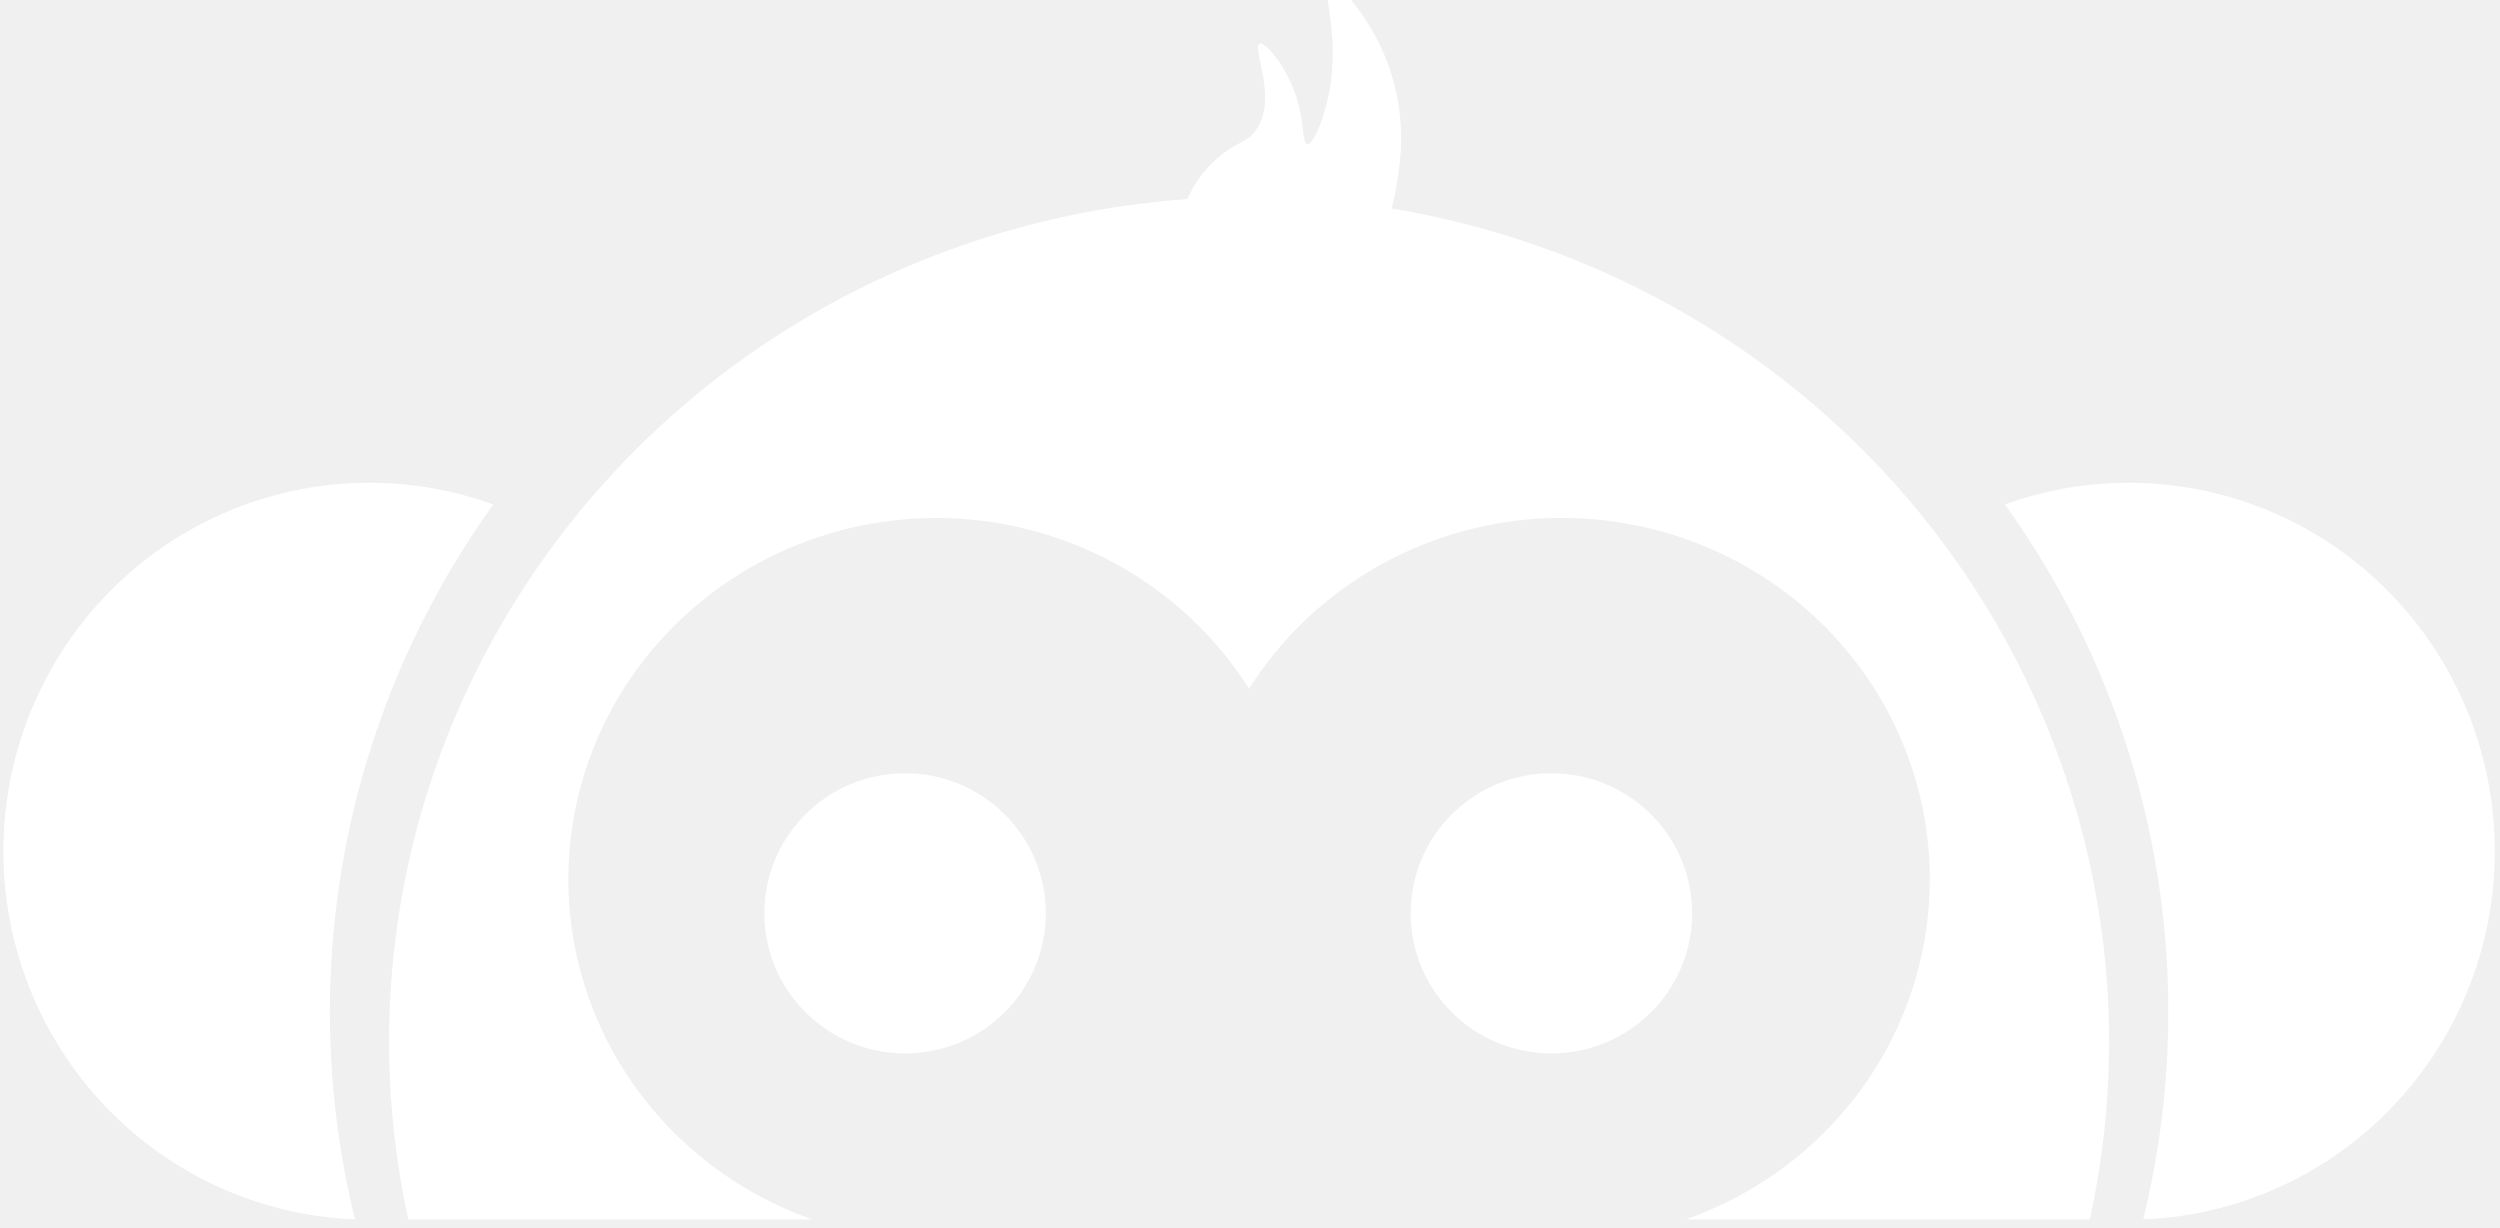
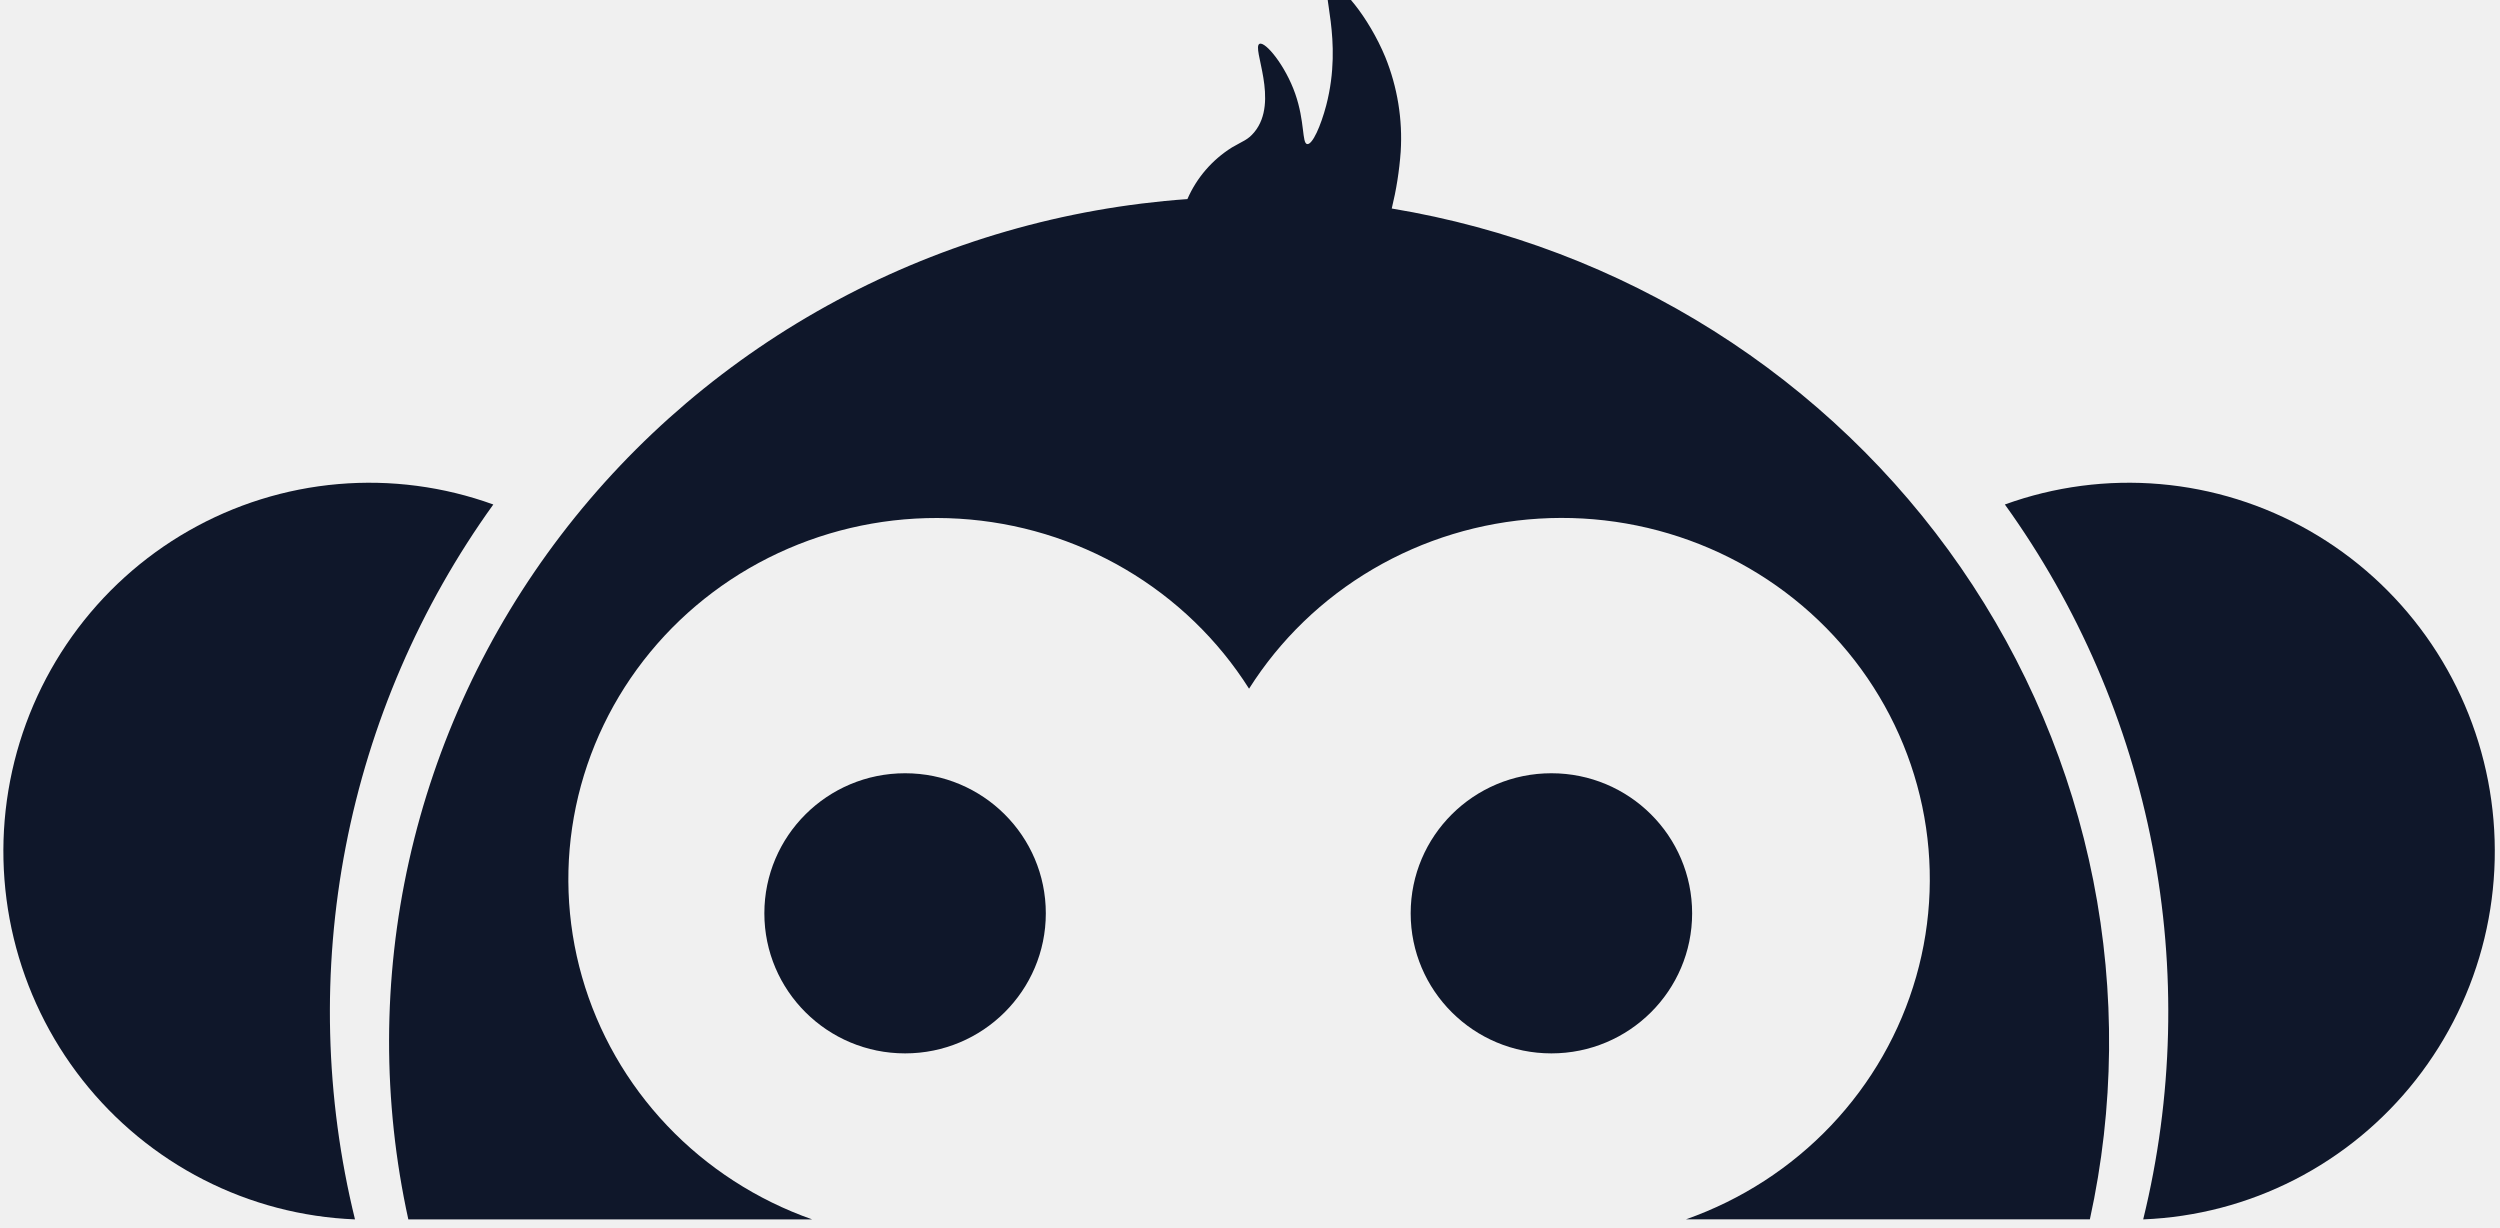
<svg xmlns="http://www.w3.org/2000/svg" width="279" height="137" viewBox="0 0 279 137" fill="none">
-   <path d="M55.054 56.301C49.511 54.294 43.603 53.517 37.734 54.024C31.864 54.531 26.174 56.31 21.051 59.238C15.929 62.167 11.497 66.176 8.058 70.991C4.62 75.806 2.256 81.312 1.13 87.133C0.004 92.953 0.141 98.95 1.533 104.712C2.925 110.474 5.539 115.865 9.195 120.515C12.85 125.164 17.462 128.963 22.713 131.651C27.964 134.338 33.73 135.85 39.617 136.084C36.27 122.456 35.918 108.256 38.584 94.477C41.251 80.697 46.871 67.669 55.054 56.301Z" fill="white" />
-   <path d="M223.743 56.301C229.285 54.294 235.194 53.517 241.063 54.024C246.933 54.531 252.623 56.31 257.746 59.238C262.868 62.167 267.3 66.176 270.739 70.991C274.177 75.806 276.541 81.312 277.667 87.133C278.793 92.953 278.656 98.95 277.264 104.712C275.872 110.474 273.258 115.865 269.602 120.515C265.947 125.164 261.335 128.963 256.084 131.651C250.833 134.338 245.067 135.85 239.18 136.084C242.527 122.456 242.879 108.256 240.213 94.477C237.546 80.697 231.925 67.669 223.743 56.301Z" fill="white" />
-   <path d="M90.635 136.084C84.464 133.911 78.913 130.32 74.445 125.611C69.977 120.902 66.723 115.212 64.953 109.015C63.183 102.819 62.95 96.297 64.273 89.994C65.596 83.691 68.436 77.79 72.557 72.785C76.677 67.781 81.958 63.816 87.959 61.224C93.959 58.633 100.504 57.488 107.047 57.887C113.589 58.285 119.94 60.216 125.568 63.516C131.195 66.817 135.936 71.391 139.395 76.858C142.852 71.39 147.592 66.814 153.219 63.512C158.846 60.211 165.196 58.279 171.739 57.879C178.282 57.479 184.828 58.622 190.829 61.212C196.83 63.803 202.112 67.766 206.233 72.771C210.355 77.775 213.197 83.675 214.521 89.978C215.845 96.281 215.613 102.804 213.844 109C212.075 115.197 208.821 120.888 204.354 125.598C199.887 130.308 194.336 133.9 188.166 136.074H233.231C235.958 123.622 236.086 110.758 233.61 98.256C231.134 85.754 226.103 73.874 218.823 63.333C211.542 52.792 202.161 43.808 191.247 36.922C180.333 30.037 168.111 25.393 155.319 23.27C155.829 21.189 156.163 19.07 156.317 16.934C156.544 13.33 155.956 9.722 154.597 6.366C152.771 1.937 149.416 -2.138 148.355 -1.669C147.293 -1.2 149.947 4.303 148.005 11.765C147.41 14.026 146.476 16.163 145.881 16.079C145.287 15.996 145.637 13.578 144.544 10.452C143.45 7.325 141.231 4.626 140.573 4.887C139.628 5.272 142.834 11.327 139.968 14.766C139.236 15.631 138.79 15.694 137.484 16.455C135.273 17.84 133.541 19.849 132.515 22.218C118.811 23.194 105.479 27.045 93.42 33.512C81.361 39.979 70.856 48.911 62.614 59.704C54.373 70.498 48.586 82.901 45.646 96.078C42.705 109.254 42.679 122.897 45.569 136.084H90.635Z" fill="white" />
-   <path d="M101.007 117.558C109.681 117.558 116.713 110.559 116.713 101.926C116.713 93.293 109.681 86.295 101.007 86.295C92.334 86.295 85.302 93.293 85.302 101.926C85.302 110.559 92.334 117.558 101.007 117.558Z" fill="white" />
-   <path d="M173.136 117.558C181.81 117.558 188.842 110.559 188.842 101.926C188.842 93.293 181.81 86.295 173.136 86.295C164.462 86.295 157.431 93.293 157.431 101.926C157.431 110.559 164.462 117.558 173.136 117.558Z" fill="white" />
+   <path d="M55.054 56.301C49.511 54.294 43.603 53.517 37.734 54.024C31.864 54.531 26.174 56.31 21.051 59.238C15.929 62.167 11.497 66.176 8.058 70.991C4.62 75.806 2.256 81.312 1.13 87.133C0.004 92.953 0.141 98.95 1.533 104.712C2.925 110.474 5.539 115.865 9.195 120.515C12.85 125.164 17.462 128.963 22.713 131.651C27.964 134.338 33.73 135.85 39.617 136.084C36.27 122.456 35.918 108.256 38.584 94.477C41.251 80.697 46.871 67.669 55.054 56.301Z" fill="#0F172A" />
+   <path d="M223.743 56.301C229.285 54.294 235.194 53.517 241.063 54.024C246.933 54.531 252.623 56.31 257.746 59.238C262.868 62.167 267.3 66.176 270.739 70.991C274.177 75.806 276.541 81.312 277.667 87.133C278.793 92.953 278.656 98.95 277.264 104.712C275.872 110.474 273.258 115.865 269.602 120.515C265.947 125.164 261.335 128.963 256.084 131.651C250.833 134.338 245.067 135.85 239.18 136.084C242.527 122.456 242.879 108.256 240.213 94.477C237.546 80.697 231.925 67.669 223.743 56.301Z" fill="#0F172A" />
+   <path d="M90.635 136.084C84.464 133.911 78.913 130.32 74.445 125.611C69.977 120.902 66.723 115.212 64.953 109.015C63.183 102.819 62.95 96.297 64.273 89.994C65.596 83.691 68.436 77.79 72.557 72.785C76.677 67.781 81.958 63.816 87.959 61.224C93.959 58.633 100.504 57.488 107.047 57.887C113.589 58.285 119.94 60.216 125.568 63.516C131.195 66.817 135.936 71.391 139.395 76.858C142.852 71.39 147.592 66.814 153.219 63.512C158.846 60.211 165.196 58.279 171.739 57.879C178.282 57.479 184.828 58.622 190.829 61.212C196.83 63.803 202.112 67.766 206.233 72.771C210.355 77.775 213.197 83.675 214.521 89.978C215.845 96.281 215.613 102.804 213.844 109C212.075 115.197 208.821 120.888 204.354 125.598C199.887 130.308 194.336 133.9 188.166 136.074H233.231C235.958 123.622 236.086 110.758 233.61 98.256C231.134 85.754 226.103 73.874 218.823 63.333C211.542 52.792 202.161 43.808 191.247 36.922C180.333 30.037 168.111 25.393 155.319 23.27C155.829 21.189 156.163 19.07 156.317 16.934C156.544 13.33 155.956 9.722 154.597 6.366C152.771 1.937 149.416 -2.138 148.355 -1.669C147.293 -1.2 149.947 4.303 148.005 11.765C147.41 14.026 146.476 16.163 145.881 16.079C145.287 15.996 145.637 13.578 144.544 10.452C143.45 7.325 141.231 4.626 140.573 4.887C139.628 5.272 142.834 11.327 139.968 14.766C139.236 15.631 138.79 15.694 137.484 16.455C135.273 17.84 133.541 19.849 132.515 22.218C118.811 23.194 105.479 27.045 93.42 33.512C81.361 39.979 70.856 48.911 62.614 59.704C54.373 70.498 48.586 82.901 45.646 96.078C42.705 109.254 42.679 122.897 45.569 136.084H90.635Z" fill="#0F172A" />
+   <path d="M101.007 117.558C109.681 117.558 116.713 110.559 116.713 101.926C116.713 93.293 109.681 86.295 101.007 86.295C92.334 86.295 85.302 93.293 85.302 101.926C85.302 110.559 92.334 117.558 101.007 117.558Z" fill="#0F172A" />
+   <path d="M173.136 117.558C181.81 117.558 188.842 110.559 188.842 101.926C188.842 93.293 181.81 86.295 173.136 86.295C164.462 86.295 157.431 93.293 157.431 101.926C157.431 110.559 164.462 117.558 173.136 117.558Z" fill="#0F172A" />
</svg>
